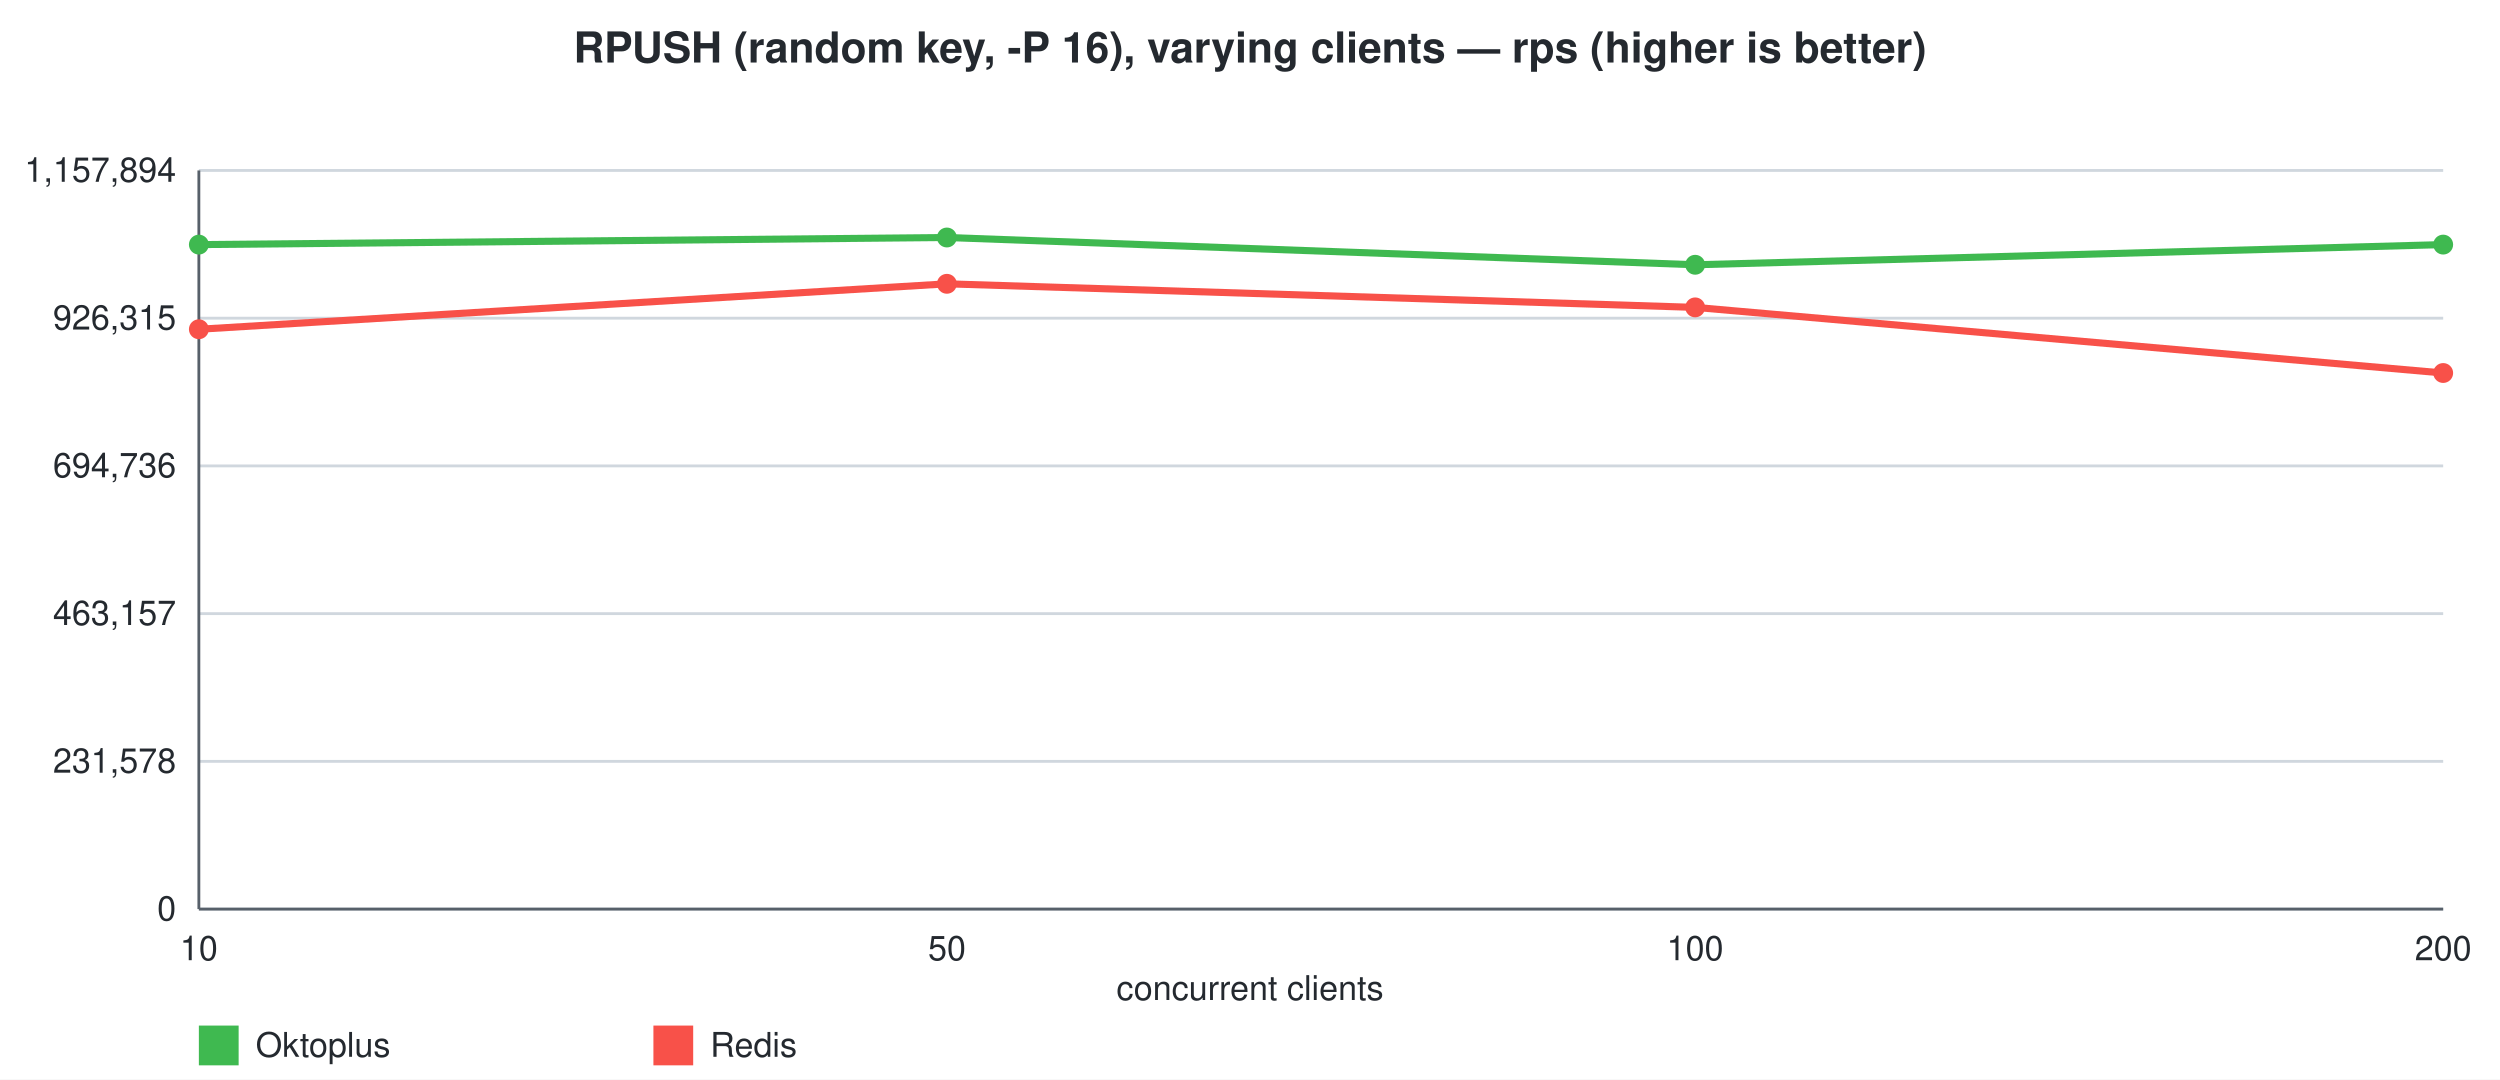
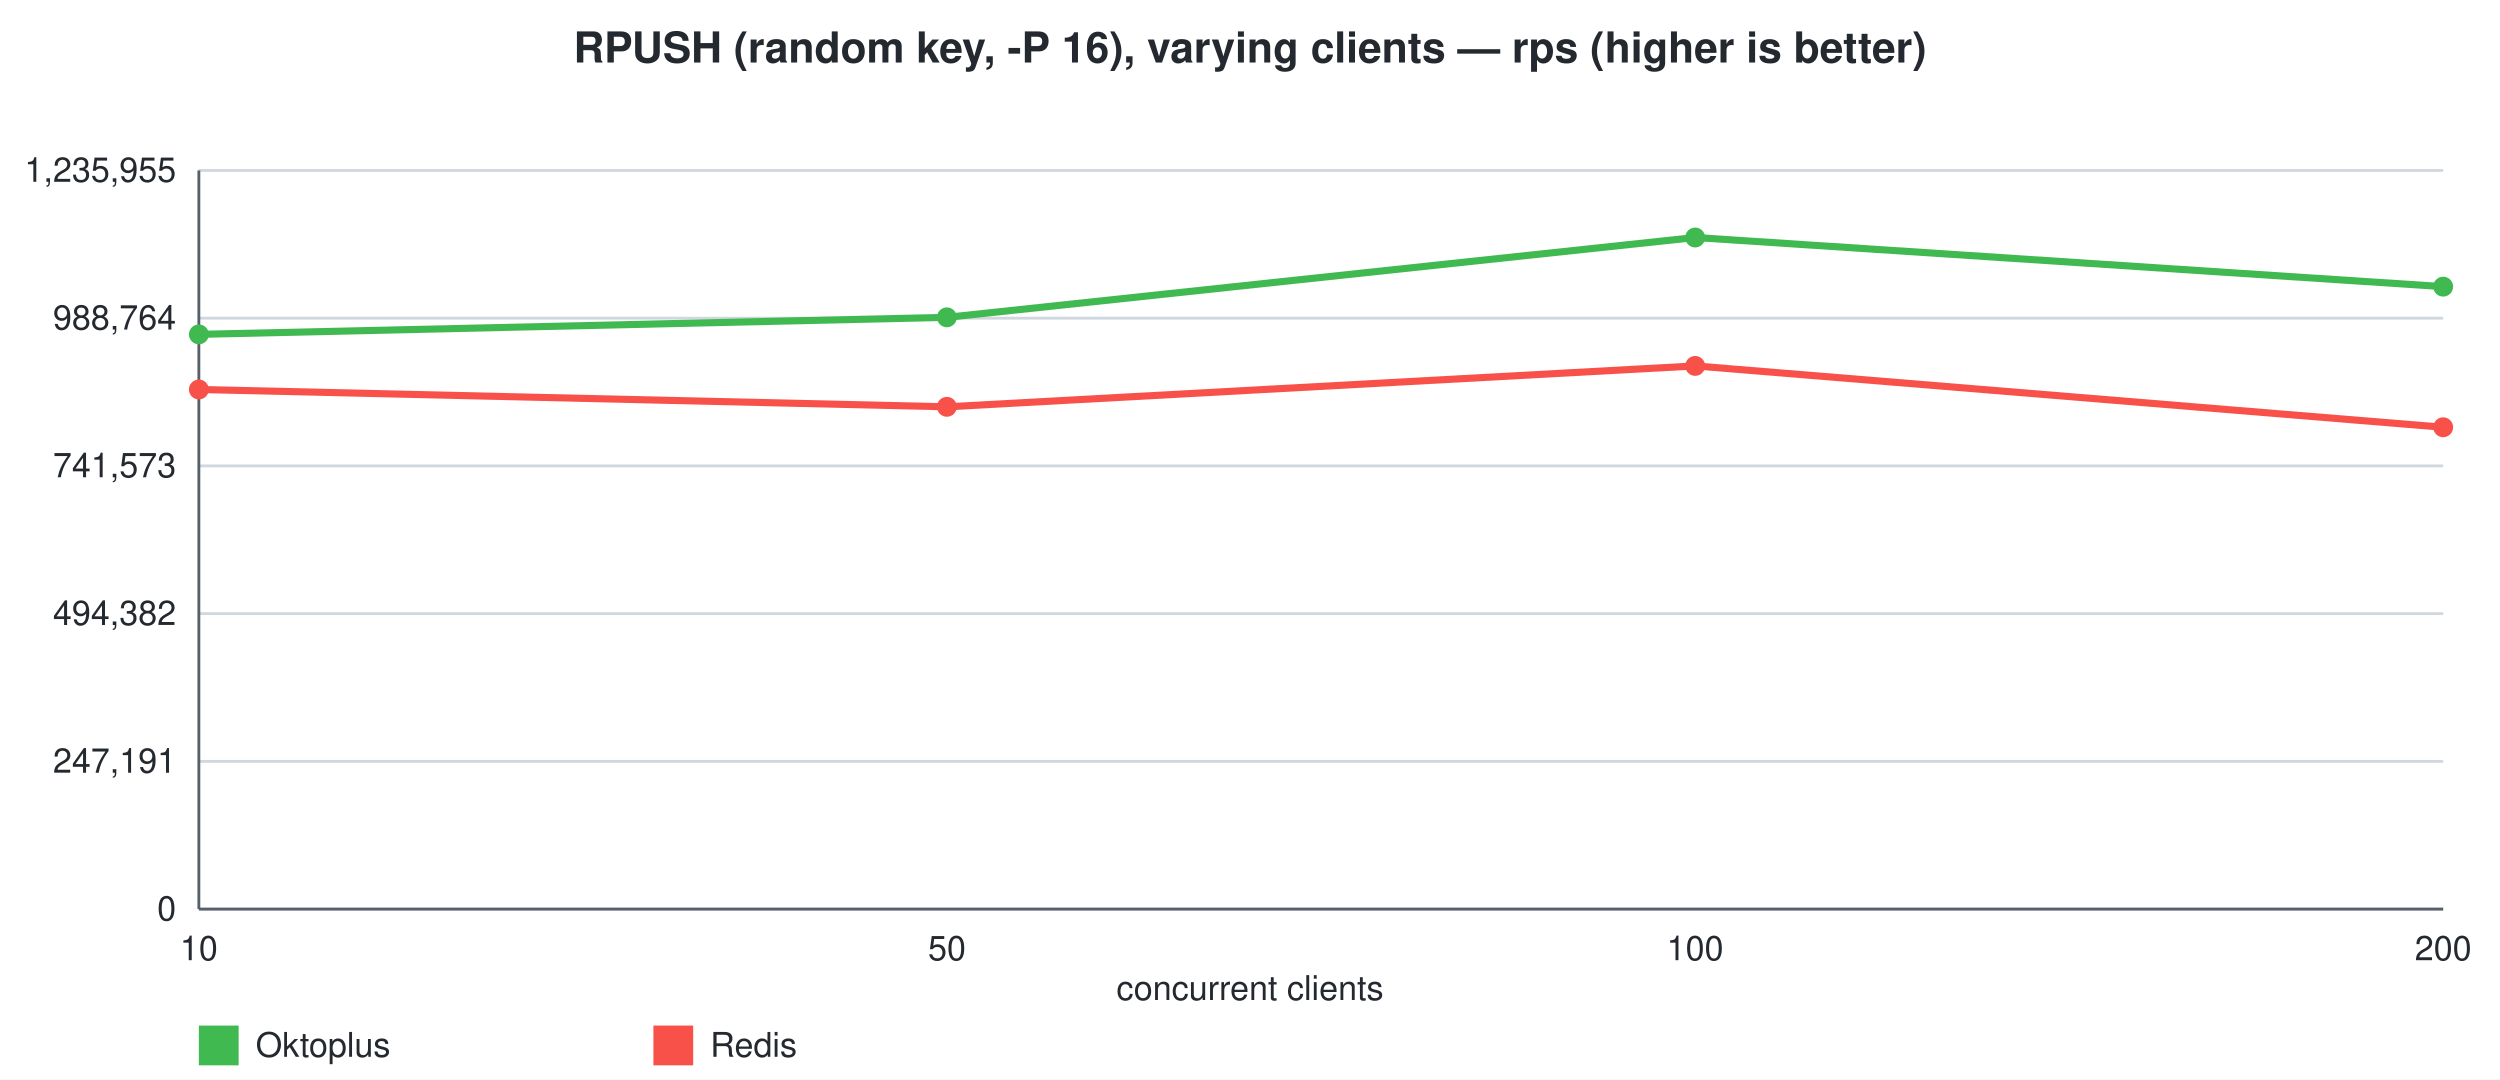
<svg xmlns="http://www.w3.org/2000/svg" width="880" height="380" viewBox="0 0 880 380" font-family="-apple-system, Segoe UI, Helvetica, Arial, sans-serif" font-size="12">
  <rect width="880" height="380" fill="#ffffff" />
  <text x="440.0" y="22" text-anchor="middle" fill="#24292f" font-size="15" font-weight="600">RPUSH (random key, -P 16), varying clients — rps (higher is better)</text>
  <line x1="70" y1="320.0" x2="860" y2="320.0" stroke="#d0d7de" stroke-width="1" />
  <text x="62" y="324.0" text-anchor="end" fill="#24292f">0</text>
  <line x1="70" y1="268.0" x2="860" y2="268.0" stroke="#d0d7de" stroke-width="1" />
-   <text x="62" y="272.0" text-anchor="end" fill="#24292f">231,578</text>
+   <text x="62" y="272.0" text-anchor="end" fill="#24292f">247,191</text>
  <line x1="70" y1="216.0" x2="860" y2="216.0" stroke="#d0d7de" stroke-width="1" />
-   <text x="62" y="220.0" text-anchor="end" fill="#24292f">463,157</text>
+   <text x="62" y="220.0" text-anchor="end" fill="#24292f">494,382</text>
  <line x1="70" y1="164.0" x2="860" y2="164.0" stroke="#d0d7de" stroke-width="1" />
-   <text x="62" y="168.0" text-anchor="end" fill="#24292f">694,736</text>
+   <text x="62" y="168.0" text-anchor="end" fill="#24292f">741,573</text>
  <line x1="70" y1="112.0" x2="860" y2="112.0" stroke="#d0d7de" stroke-width="1" />
-   <text x="62" y="116.0" text-anchor="end" fill="#24292f">926,315</text>
+   <text x="62" y="116.0" text-anchor="end" fill="#24292f">988,764</text>
  <line x1="70" y1="60.0" x2="860" y2="60.0" stroke="#d0d7de" stroke-width="1" />
-   <text x="62" y="64.0" text-anchor="end" fill="#24292f">1,157,894</text>
+   <text x="62" y="64.0" text-anchor="end" fill="#24292f">1,235,955</text>
  <line x1="70" y1="60" x2="70" y2="320" stroke="#57606a" stroke-width="1" />
  <line x1="70" y1="320" x2="860" y2="320" stroke="#57606a" stroke-width="1" />
  <text x="70.0" y="338" text-anchor="middle" fill="#24292f">10</text>
  <text x="333.333" y="338" text-anchor="middle" fill="#24292f">50</text>
  <text x="596.667" y="338" text-anchor="middle" fill="#24292f">100</text>
  <text x="860.0" y="338" text-anchor="middle" fill="#24292f">200</text>
  <text x="440.0" y="352" text-anchor="middle" fill="#24292f">concurrent clients</text>
-   <polyline fill="none" stroke="#3fb950" stroke-width="2.5" points="70.0,86.1 333.3,83.6 596.7,93.2 860.0,86.1" />
-   <circle cx="70.0" cy="86.1" r="3.5" fill="#3fb950" />
-   <circle cx="333.3" cy="83.6" r="3.5" fill="#3fb950" />
-   <circle cx="596.7" cy="93.2" r="3.5" fill="#3fb950" />
-   <circle cx="860.0" cy="86.1" r="3.5" fill="#3fb950" />
-   <polyline fill="none" stroke="#f85149" stroke-width="2.5" points="70.0,115.9 333.3,99.9 596.7,108.2 860.0,131.3" />
-   <circle cx="70.0" cy="115.9" r="3.5" fill="#f85149" />
-   <circle cx="333.3" cy="99.9" r="3.5" fill="#f85149" />
-   <circle cx="596.7" cy="108.2" r="3.5" fill="#f85149" />
-   <circle cx="860.0" cy="131.3" r="3.5" fill="#f85149" />
+   <polyline fill="none" stroke="#3fb950" stroke-width="2.5" points="70.0,117.7 333.3,111.7 596.7,83.6 860.0,100.9" />
+   <circle cx="70.0" cy="117.7" r="3.5" fill="#3fb950" />
+   <circle cx="333.3" cy="111.7" r="3.5" fill="#3fb950" />
+   <circle cx="596.7" cy="83.6" r="3.5" fill="#3fb950" />
+   <circle cx="860.0" cy="100.9" r="3.5" fill="#3fb950" />
+   <polyline fill="none" stroke="#f85149" stroke-width="2.5" points="70.0,137.1 333.3,143.2 596.7,128.8 860.0,150.4" />
+   <circle cx="70.0" cy="137.1" r="3.5" fill="#f85149" />
+   <circle cx="333.3" cy="143.2" r="3.5" fill="#f85149" />
+   <circle cx="596.7" cy="128.8" r="3.5" fill="#f85149" />
+   <circle cx="860.0" cy="150.4" r="3.5" fill="#f85149" />
  <rect x="70" y="361" width="14" height="14" fill="#3fb950" />
  <text x="90" y="372" fill="#24292f">Oktoplus</text>
  <rect x="230" y="361" width="14" height="14" fill="#f85149" />
  <text x="250" y="372" fill="#24292f">Redis</text>
</svg>
